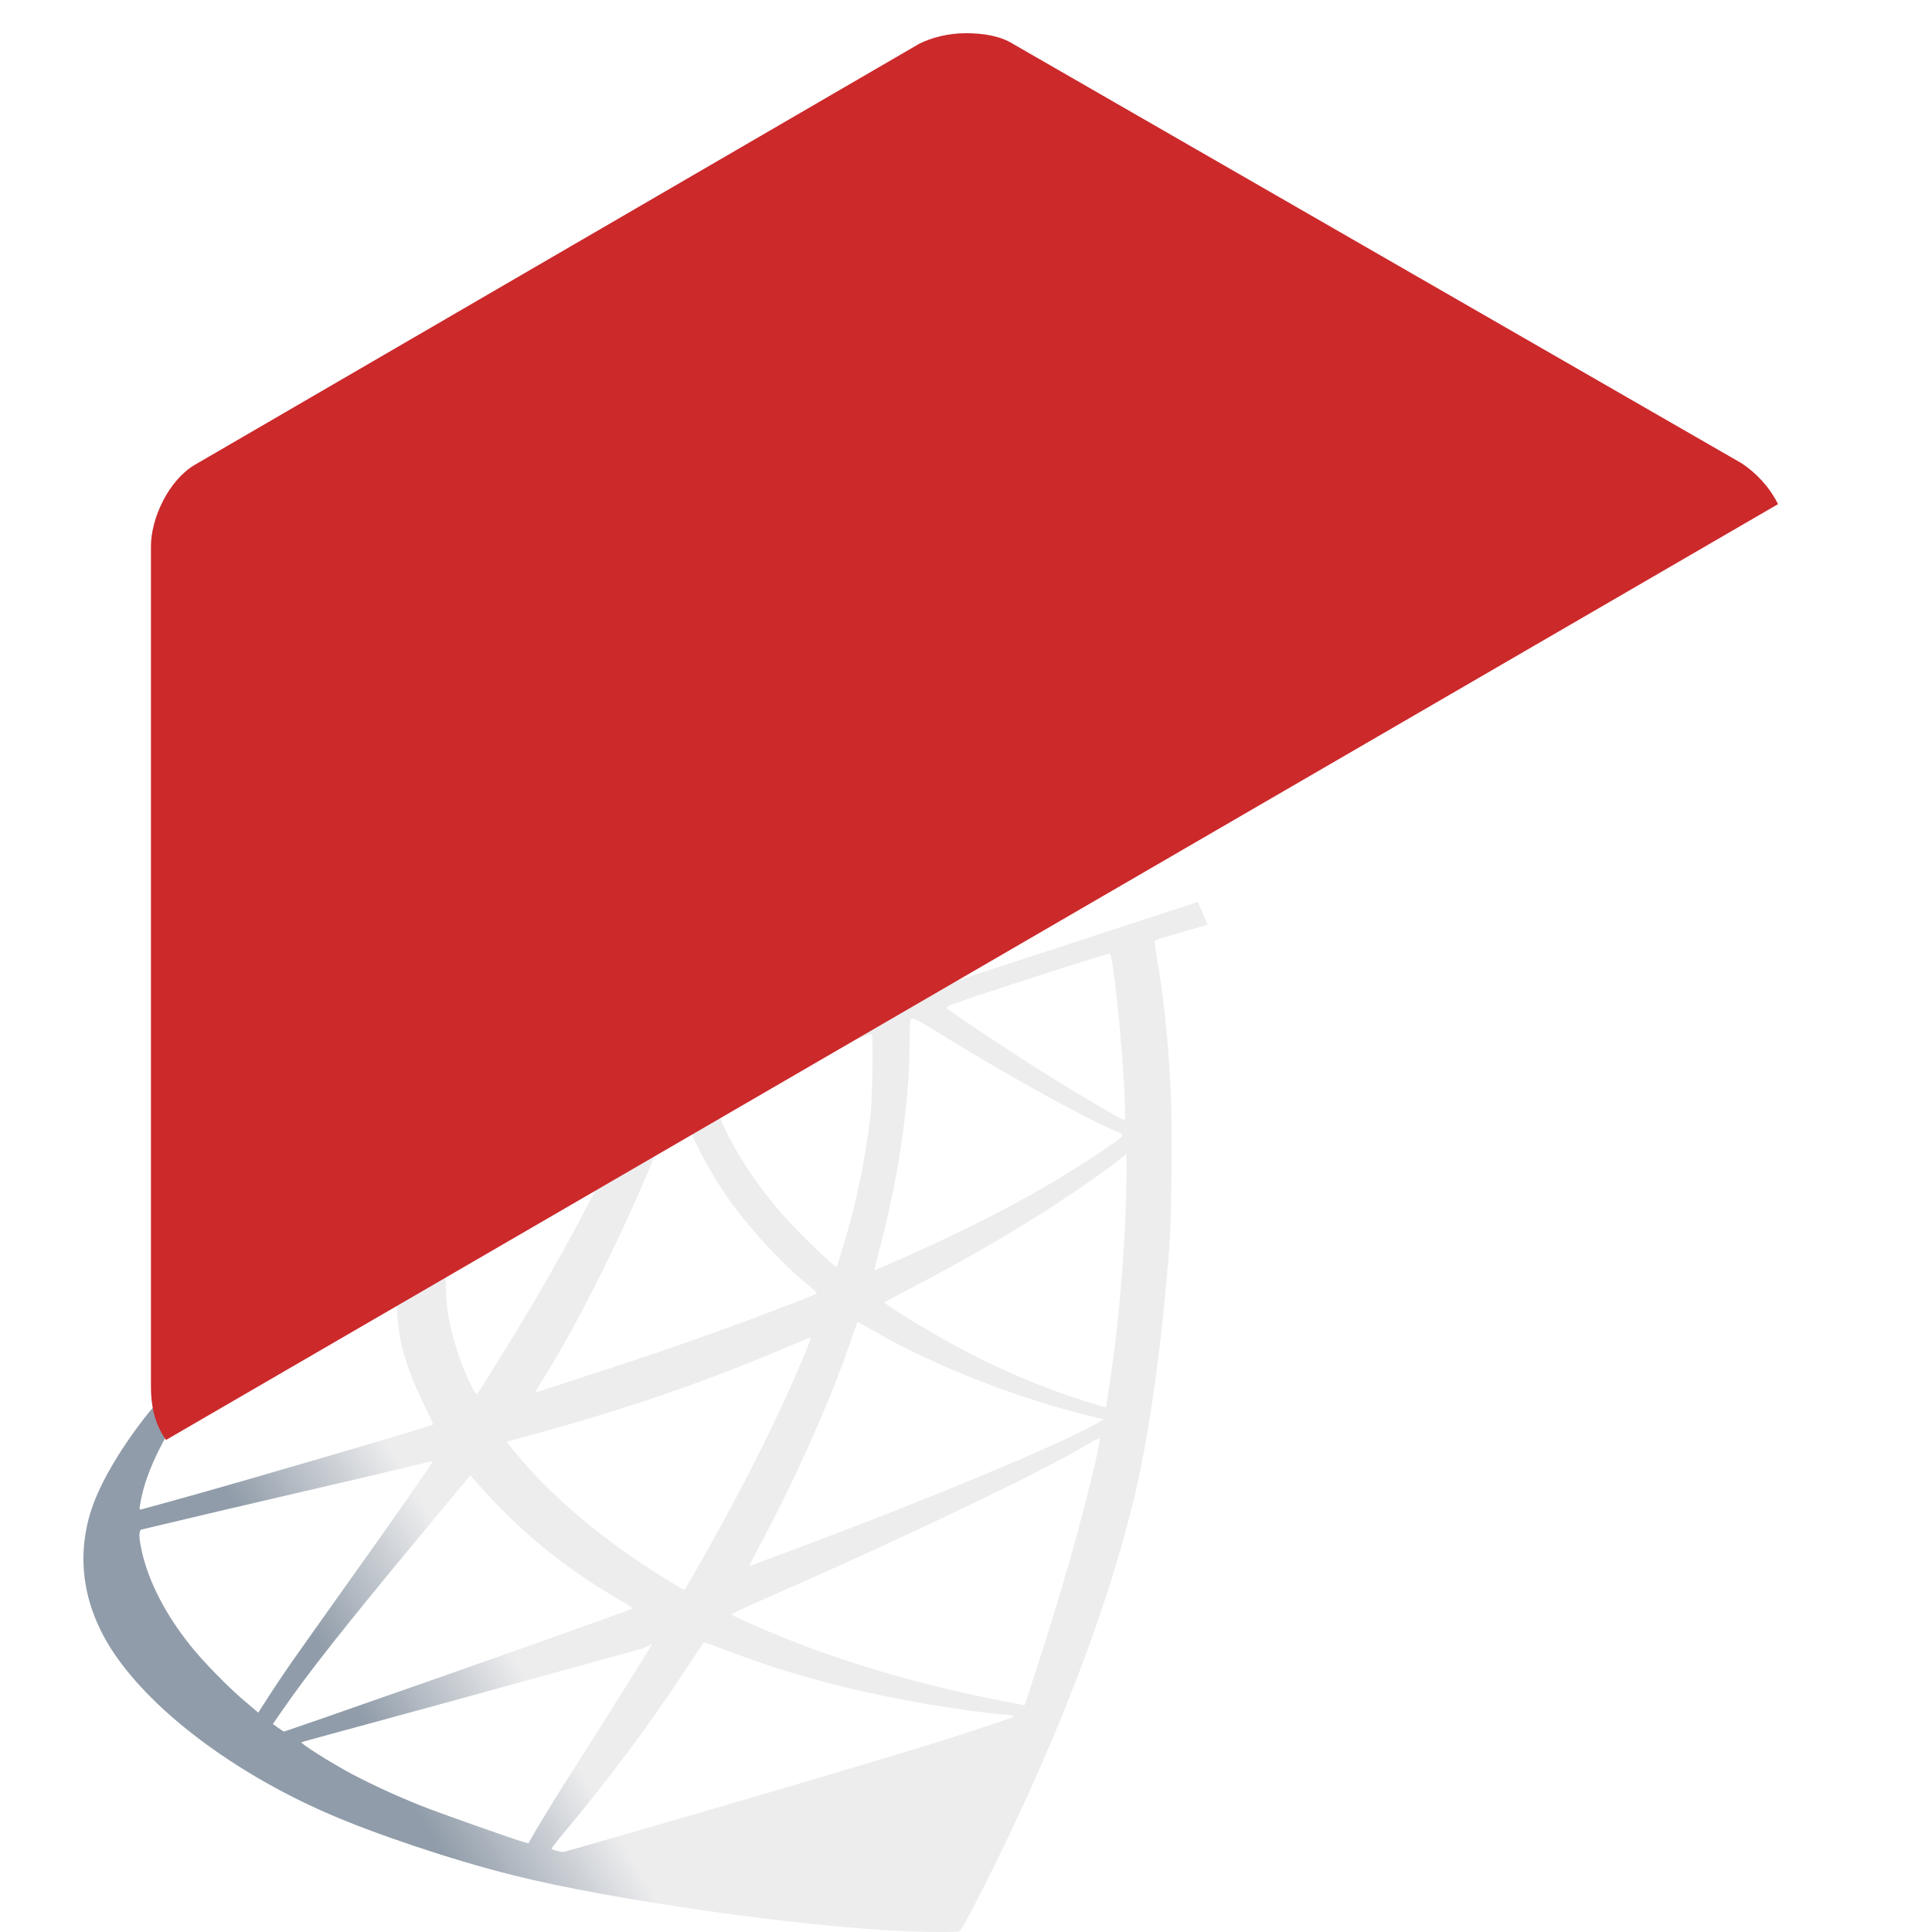
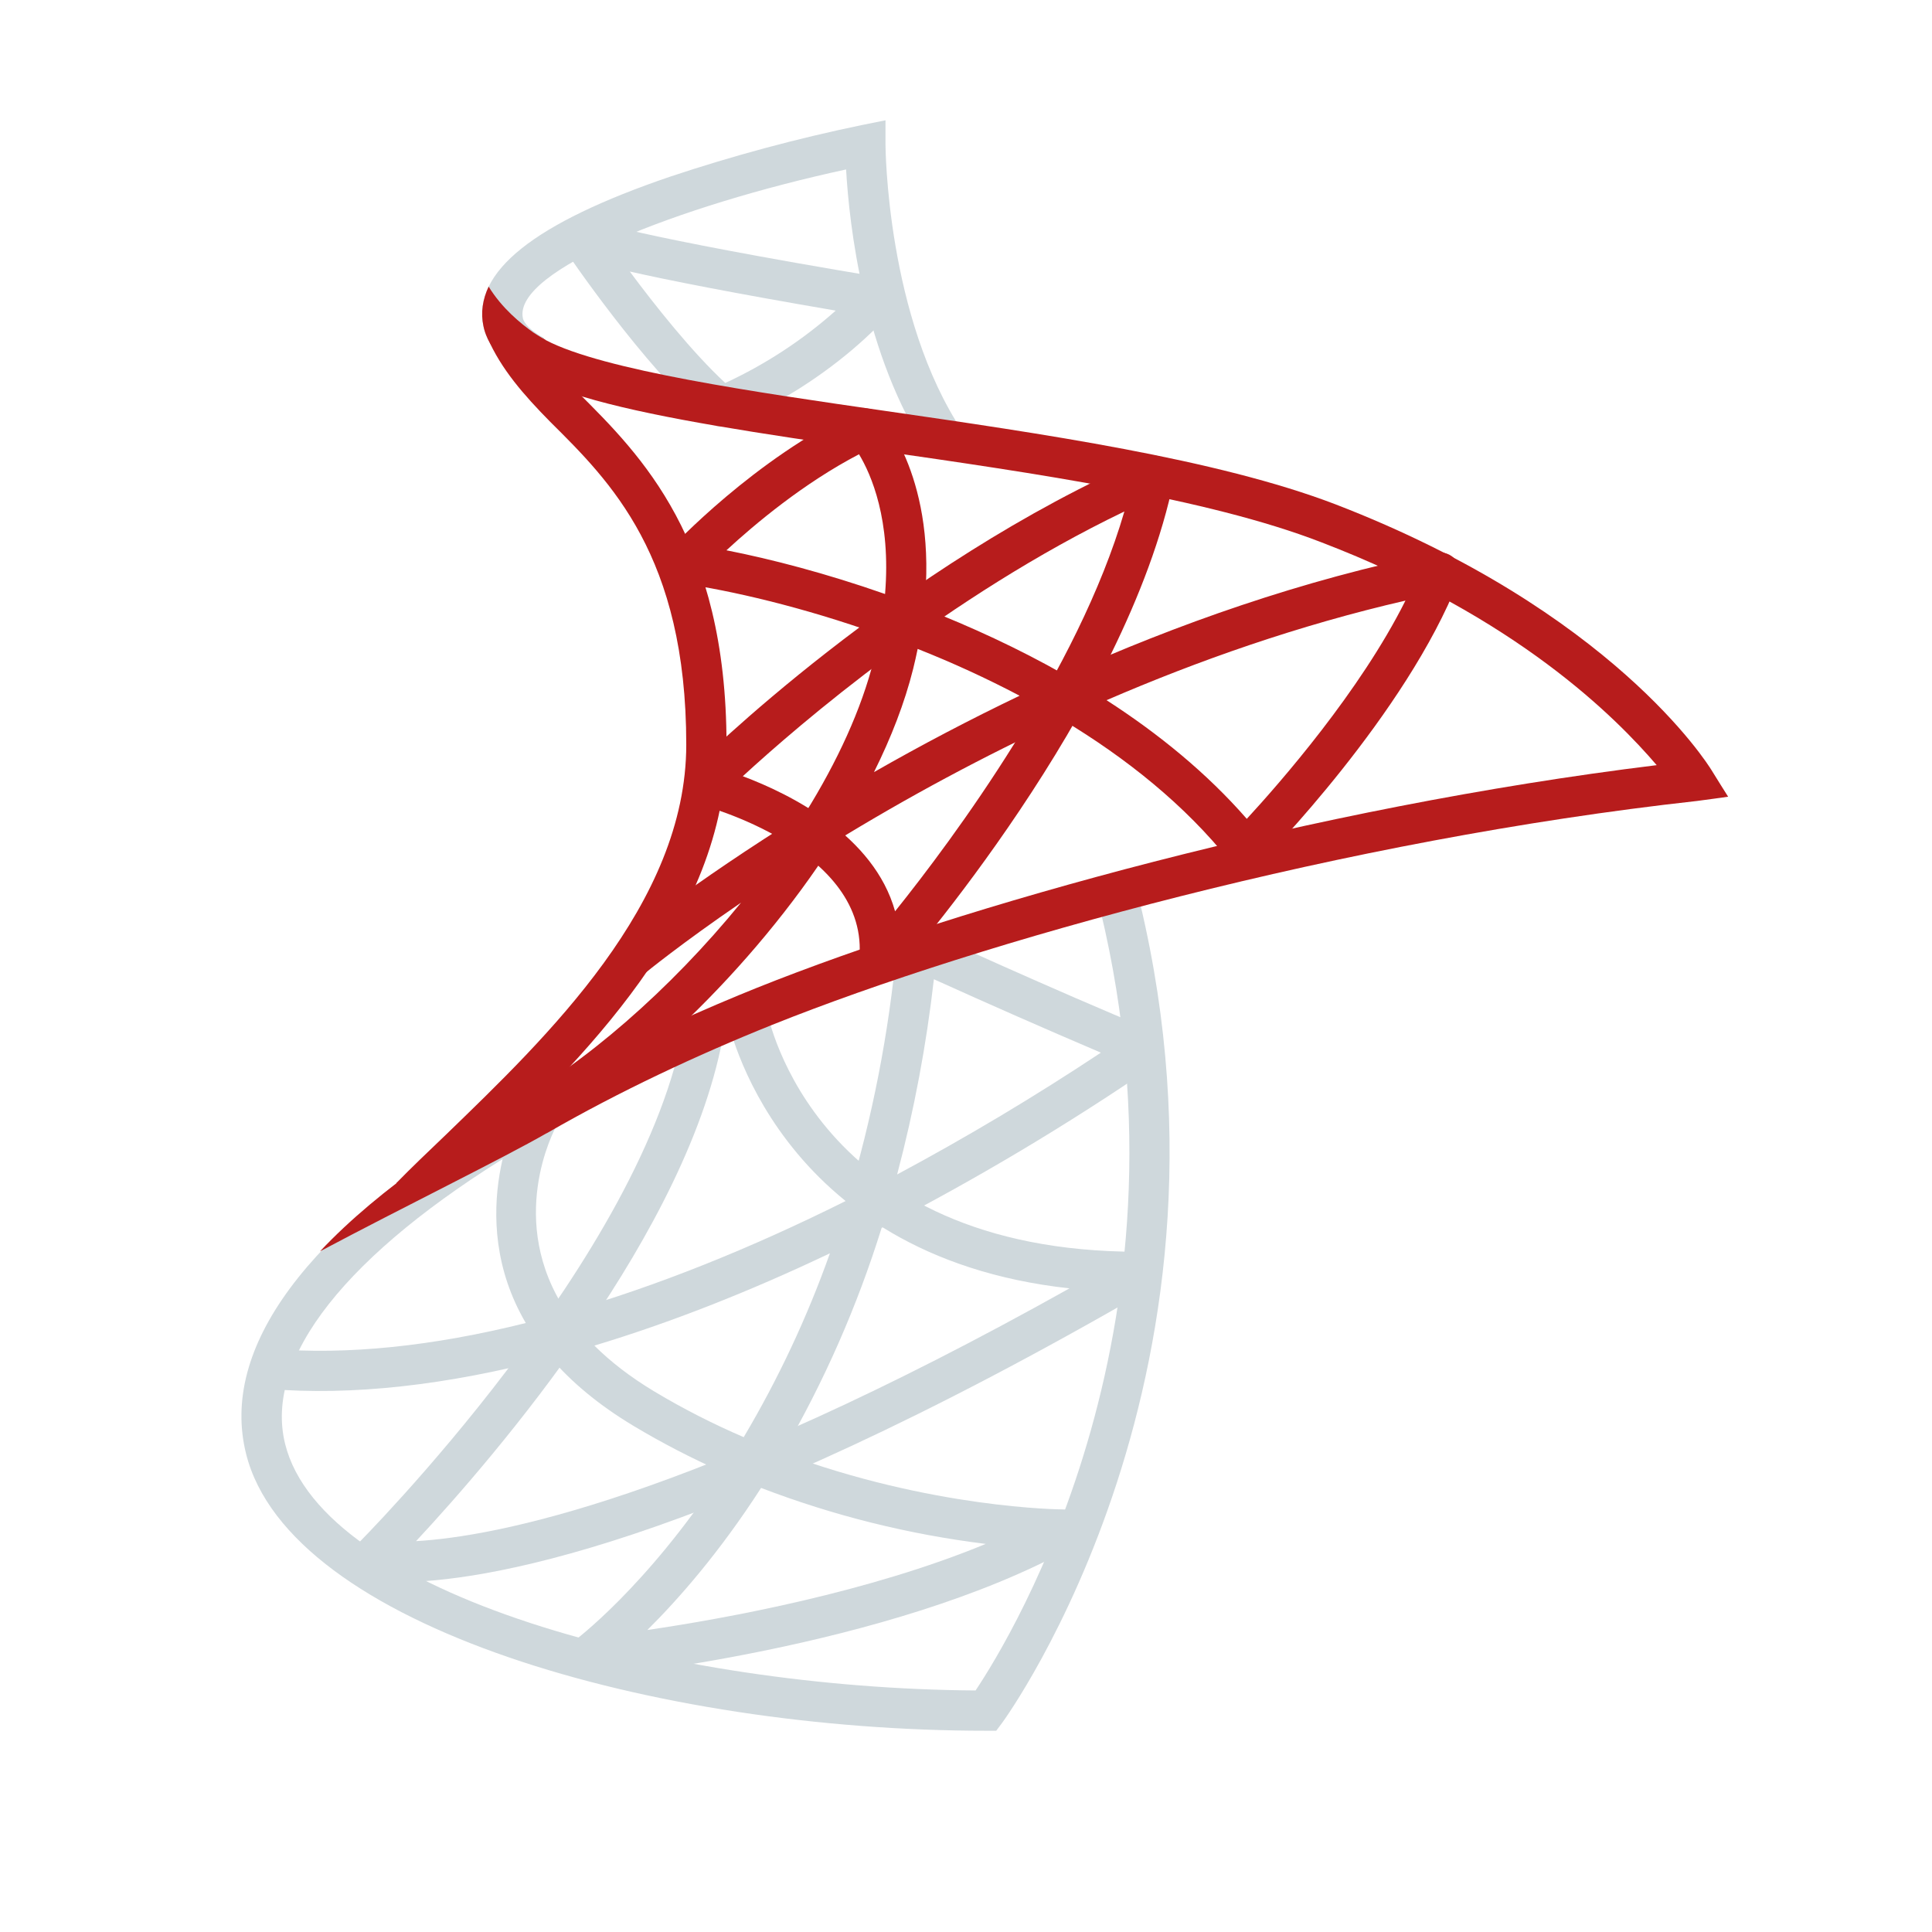
- <svg xmlns="http://www.w3.org/2000/svg" viewBox="0 0 128 128">
-   <defs>
-     <linearGradient id="sqlserver_a" x1="-2901.952" x2="-2061.249" y1="923.573" y2="1420.331" gradientTransform="matrix(.01102 0 0 -.01102 56.808 125.521)" gradientUnits="userSpaceOnUse">
-       <stop offset="0" stop-color="#909ca9" />
-       <stop offset="1" stop-color="#ededee" />
-     </linearGradient>
-   </defs>
-   <path fill="url(#sqlserver_a)" d="m79.363 59.755-25.634 8.37-22.3 9.842-6.24 1.648a135.666 135.666 0 0 1-5.057 4.592c-1.976 1.704-3.816 3.255-5.23 4.378-1.57 1.24-3.895 3.565-5.077 5.038-1.764 2.209-3.158 4.553-3.759 6.355-1.066 3.255-.542 6.549 1.511 9.591 2.636 3.875 7.886 7.828 14.008 10.52 3.12 1.377 8.37 3.14 12.324 4.127 6.567 1.667 19.278 3.47 26.272 3.74 1.414.059 3.313.059 3.39 0 .156-.097 1.241-2.17 2.501-4.746 4.3-8.778 7.4-17.012 9.087-24.046 1.007-4.262 1.801-9.939 2.324-16.662.136-1.88.194-8.177.078-10.308-.175-3.487-.485-6.316-.97-9.086-.077-.408-.096-.776-.057-.796.077-.057.31-.135 3.468-1.046l-.639-1.51zm-5.851 3.43c.233 0 .852 5.947 1.007 9.706.039.795.02 1.318-.02 1.318-.154 0-3.274-1.84-5.501-3.236-1.938-1.22-5.62-3.661-6.2-4.127-.195-.135-.176-.155 1.413-.697 2.693-.91 9.088-2.965 9.3-2.965zm-13.06 4.3c.175 0 .62.252 1.686.911 3.991 2.5 9.417 5.523 11.742 6.53.716.31.794.193-.853 1.318-3.526 2.402-7.924 4.766-13.31 7.149-.95.426-1.745.755-1.764.755-.039 0 .078-.484.233-1.065 1.297-4.825 2.034-9.707 2.073-13.621.02-1.938.02-1.938.194-1.996-.04.02-.02.02 0 .02zm-2.692 1.027c.116.117.038 4.457-.117 5.639a49.361 49.361 0 0 1-1.782 8.428c-.213.717-.407 1.318-.446 1.356-.078.097-2.732-2.5-3.604-3.507-1.511-1.744-2.693-3.487-3.565-5.192-.445-.872-1.143-2.577-1.085-2.635.31-.214 10.521-4.166 10.599-4.089zm-12.672 4.98c.019 0 .038 0 .058.019.039.039.175.35.291.698.62 1.685 2.014 4.165 3.216 5.754 1.318 1.744 3.042 3.605 4.476 4.825.465.387.891.755.949.813.116.117.155.097-3.004 1.299-3.66 1.395-7.652 2.79-12.225 4.262a609.837 609.837 0 0 0-3.274 1.066c-.175.058-.116-.04.387-.834 2.267-3.544 5.715-10.5 7.653-15.422.33-.853.66-1.705.718-1.899.077-.271.174-.368.425-.504.136-.038.272-.077.33-.077zM41.213 75.1c.058.039-.93 2.112-1.899 4.01-1.88 3.663-3.933 7.267-6.684 11.646-.466.755-.91 1.453-.97 1.53-.096.136-.134.097-.445-.503-.659-1.299-1.201-2.965-1.492-4.496-.29-1.511-.232-4.146.098-5.774.25-1.2.232-1.181.813-1.472 2.48-1.26 10.502-5.018 10.58-4.941zm33.422 1.357v.813c0 4.321-.465 10.25-1.143 14.57-.116.756-.213 1.376-.232 1.396 0 0-.562-.155-1.22-.349a49.985 49.985 0 0 1-8.914-3.817c-1.88-1.027-4.61-2.713-4.533-2.79.019-.02.833-.446 1.782-.95 3.798-1.976 7.44-4.107 10.599-6.22 1.182-.794 2.964-2.072 3.351-2.421zm-48.05 5.734c.077 0 .057.155-.059.853a27.507 27.507 0 0 0-.213 2.072c-.155 2.83.31 4.923 1.705 7.79.388.794.698 1.453.678 1.472-.135.117-12.962 3.876-16.992 4.98-1.201.33-2.247.62-2.325.639-.136.04-.155.02-.097-.31.446-2.848 2.616-6.568 5.639-9.707 2.014-2.093 3.623-3.313 6.374-4.882 1.976-1.124 5.018-2.81 5.25-2.887 0-.02.02-.02.04-.02zm30.225 5.406c.02-.02.484.233 1.046.562 4.147 2.403 9.92 4.631 14.841 5.774l.446.097-.62.349c-2.576 1.434-11.044 4.96-19.704 8.195-1.26.465-2.5.93-2.732 1.027-.233.097-.446.155-.446.135 0-.02.349-.697.794-1.53 2.422-4.534 4.863-10.056 6.104-13.892.155-.368.251-.697.27-.717zm-3.08 1.007c.019.02-.136.427-.33.892-1.686 4.088-3.895 8.545-6.724 13.543-.716 1.28-1.317 2.306-1.336 2.306-.02 0-.601-.349-1.299-.775-4.107-2.519-7.75-5.619-10.132-8.622l-.35-.426 1.764-.485c6.316-1.724 11.683-3.584 17.011-5.87.756-.31 1.376-.563 1.395-.563zm19.142 6.685s.02.02 0 0c.02.446-.969 4.437-1.783 7.324-.678 2.422-1.259 4.32-2.325 7.672-.464 1.474-.87 2.693-.89 2.693-.02 0-.136-.018-.253-.057-5.754-1.047-10.908-2.5-15.752-4.437-1.356-.543-3.293-1.415-3.41-1.512-.038-.039 1.124-.581 2.597-1.22 8.816-3.856 17.96-8.235 21.1-10.114.368-.233.658-.349.716-.349zM28.677 96.8c.039.04-2.422 3.585-5.87 8.41-1.202 1.685-2.597 3.661-3.12 4.397a77.468 77.468 0 0 0-1.763 2.597l-.814 1.26-.872-.737c-1.027-.853-2.809-2.674-3.604-3.681-1.666-2.073-2.79-4.263-3.235-6.258-.214-.93-.214-1.396-.02-1.453a1459.3 1459.3 0 0 1 10.308-2.423 861.65 861.65 0 0 0 6.936-1.627c1.124-.271 2.035-.485 2.054-.485zm2.48.95.62.697c2.79 3.12 5.638 5.426 9.087 7.44.62.35 1.085.66 1.046.68-.135.096-11.974 4.3-17.457 6.199a462.501 462.501 0 0 1-5.638 1.957c-.019 0-.194-.117-.387-.252l-.349-.252.562-.814c1.82-2.635 4.107-5.522 9.086-11.528zm15.462 11.063c.019-.02.871.29 1.918.679 2.519.949 4.514 1.55 7.188 2.228 3.294.833 8.06 1.647 10.87 1.88.426.038.658.077.581.135-.136.077-2.984 1.027-5.076 1.685-3.333 1.047-13.505 4.05-21.798 6.433a218.735 218.735 0 0 1-2.925.834c-.194.038-.834-.137-.834-.214 0-.038.465-.639 1.027-1.298 2.79-3.333 5.561-7.053 7.867-10.579.64-.969 1.182-1.764 1.182-1.783zm-3.41.097c.019.02-1.357 2.228-3.76 6.026-1.026 1.608-2.17 3.43-2.576 4.069-.388.62-.97 1.589-1.298 2.131l-.562.988-.291-.077c-.698-.194-5.6-1.919-6.898-2.442a48.226 48.226 0 0 1-4.514-2.072c-1.55-.834-3.487-2.074-3.332-2.113.038-.02 2.693-.736 5.89-1.608 8.485-2.306 13.194-3.642 16.714-4.593z" />
-   <path fill="#CC292B" d="M115.4 30.7L67.1 2.9c-.8-.5-1.9-.7-3.1-.7-1.2 0-2.3.3-3.1.7l-48 27.9c-1.7 1-2.9 3.5-2.9 5.4v55.7c0 1.1.2 2.4 1 3.5l106.8-62c-.6-1.2-1.5-2.1-2.4-2.7z" />
+ <svg viewBox="0 0 48 48">
+   <path fill="#cfd8dc" d="M23.084 11.277c-1.633-2.449-1.986-5.722-2.063-7.067-4.148.897-8.269 2.506-8.031 3.691.03.149.218.328.53.502l-.488.873c-.596-.334-.931-.719-1.022-1.179-.269-1.341 1.25-2.554 4.642-3.709a42 42 0 0 1 4.751-1.279l.597-.12V3.6c0 .042.026 4.288 1.916 7.123zM24.751 43H24.5c-8.192 0-17.309-2.573-18.386-6.879-.657-2.63 1.492-5.536 6.214-8.401l.52.854c-4.249 2.579-6.296 5.172-5.763 7.305.935 3.738 9.575 6.068 17.153 6.12.901-1.347 5.742-9.26 2.979-19.873l.967-.252c3.149 12.092-3.218 20.837-3.282 20.924z" />
+   <path fill="#cfd8dc" d="M9.931 39.306c-.539 0-.806-.059-.85-.07a.498.498 0 0 1-.233-.84c.072-.072 7.197-7.208 8.159-12.978l.986.164c-.827 4.964-5.715 10.623-7.656 12.707 1.939-.111 6.835-1.019 16.234-6.28-7.335-.804-8.495-6.676-8.507-6.739l.983-.181c.047.246 1.226 6.011 9.244 6.011h.008a.5.5 0 0 1 .251.933c-11.235 6.509-16.683 7.272-18.619 7.273" />
+   <path fill="#cfd8dc" d="M14.524 41.7a.499.499 0 0 1-.291-.907c.034-.025 1.813-1.338 3.706-4.228a20 20 0 0 1-2.196-1.137c-.888-.533-1.559-1.105-2.06-1.691-2.57.678-4.942.946-7.025.769l.084-.996c1.876.159 4.009-.063 6.321-.64-1.573-2.688-.129-5.356-.109-5.392l.874.487c-.067.122-1.265 2.37.249 4.633 2.201-.632 4.549-1.567 6.979-2.782a32 32 0 0 0 1.225-6.276.5.5 0 0 1 .706-.406c.032.015 3.264 1.491 5.604 2.454a.5.5 0 0 1 .091.876 63 63 0 0 1-6.778 4.042 27.2 27.2 0 0 1-2.459 5.591c3.702 1.383 6.915 1.404 6.956 1.404a.5.5 0 0 1 .243.938c-4.54 2.522-11.767 3.232-12.072 3.261zm4.385-4.733c-1.04 1.614-2.062 2.773-2.826 3.53 1.998-.294 5.501-.938 8.408-2.139a23.7 23.7 0 0 1-5.582-1.391m-4.142-3.536c.393.392.883.775 1.49 1.14.736.442 1.483.817 2.22 1.135a26 26 0 0 0 2.142-4.568c-2.021.962-3.983 1.73-5.852 2.293m8.435-9.102a34 34 0 0 1-.913 4.85 63 63 0 0 0 5.062-3.026 207 207 0 0 1-4.149-1.824M17.924 10.6a.5.5 0 0 1-.325-.12c-1.61-1.378-3.505-4.182-3.585-4.301a.5.5 0 0 1 .654-.718c.011.003.938.385 7.217 1.431a.499.499 0 0 1 .29.828c-1.758 1.953-3.979 2.813-4.073 2.848a.5.5 0 0 1-.178.032m-2.277-3.854c.631.849 1.54 1.996 2.372 2.769a11.2 11.2 0 0 0 2.744-1.798c-2.583-.441-4.159-.755-5.116-.971" />
+   <path fill="#b71c1c" d="M21.843 24.4a.5.5 0 0 1-.497-.552c.292-2.749-3.926-3.852-3.969-3.862a.5.5 0 0 1-.23-.838c.207-.207 5.139-5.098 11.327-7.784a.5.5 0 0 1 .689.559c-1.186 5.744-6.71 12.044-6.944 12.309a.5.5 0 0 1-.376.168m-3.388-5.115c1.184.445 3.258 1.475 3.783 3.356 1.449-1.808 4.542-5.973 5.697-9.934-4.387 2.11-8.081 5.292-9.48 6.578" />
+   <path fill="#b71c1c" d="m13.079 28.36-.475-.88c1.883-1.015 4.04-2.883 5.807-5.054-1.504 1.03-2.365 1.735-2.392 1.758l-.639-.77c.039-.032 1.764-1.447 4.631-3.22.787-1.266 1.392-2.568 1.703-3.816q.08-.318.136-.615c-1.925-.687-3.701-1.094-4.921-1.269a.5.5 0 0 1-.297-.835c.085-.092 2.116-2.268 4.654-3.463a.5.5 0 0 1 .581.114c.067.073 1.44 1.615 1.091 4.805 1.155.45 2.345.997 3.491 1.648 2.759-1.24 5.892-2.356 9.229-3.03a.51.51 0 0 1 .481.168c.117.14.149.333.083.503-1.3 3.332-4.786 6.891-4.934 7.041a.503.503 0 0 1-.748-.04c-1.12-1.408-2.584-2.574-4.163-3.523a55 55 0 0 0-5.684 3.049c-2.02 3.153-5.069 6.048-7.634 7.429m14.413-10.964c1.29.832 2.491 1.81 3.484 2.948.828-.898 2.815-3.168 3.942-5.422-2.65.61-5.158 1.493-7.426 2.474m-4.693-1.274q-.05.245-.113.5c-.21.839-.544 1.701-.972 2.561a56 56 0 0 1 3.618-1.898 26 26 0 0 0-2.533-1.163m-4.751-2.45c1.111.218 2.48.574 3.941 1.086.152-1.843-.346-2.972-.647-3.472-1.376.718-2.581 1.728-3.294 2.386" />
+   <path fill="#b71c1c" d="M18.05 18.5c0 4.38-3.65 7.86-6.28 10.4-.44.43-1.93.5-1.93.5.37-.38.79-.78 1.24-1.21 2.5-2.42 5.97-5.73 5.97-9.69 0-4.69-1.89-6.54-3.38-8.02-.66-.67-1.22-1.31-1.56-2.09l.31-.13c.34.15.73.32 1.03.45.24.35.56.69.93 1.06 1.53 1.53 3.67 3.63 3.67 8.73" />
+   <path fill="#b71c1c" d="M42.935 19.794s-.605.086-.775.106c-8.76.97-17.8 3.49-22.97 5.56-1.87.75-3.81 1.66-5.58 2.68-.01.01-.02.01-.04.02-1.04.6-3.57 1.84-5.62 2.93 3-3.19 8.62-5.65 10.86-6.55 5.07-2.03 13.78-4.48 22.35-5.53-1.01-1.18-3.48-3.68-8.34-5.54-2.84-1.1-7.16-1.72-10.97-2.27-6.06-.87-9.51-1.45-9.84-3.1-.07-.33-.02-.66.13-.98.33.54.8.92 1.11 1.14.15.1.26.16.3.18l.01.01c1.42.75 5.25 1.3 8.44 1.76 3.86.56 8.23 1.19 11.18 2.32 6.87 2.65 9.24 6.44 9.34 6.6.09.15.415.664.415.664" />
</svg>
